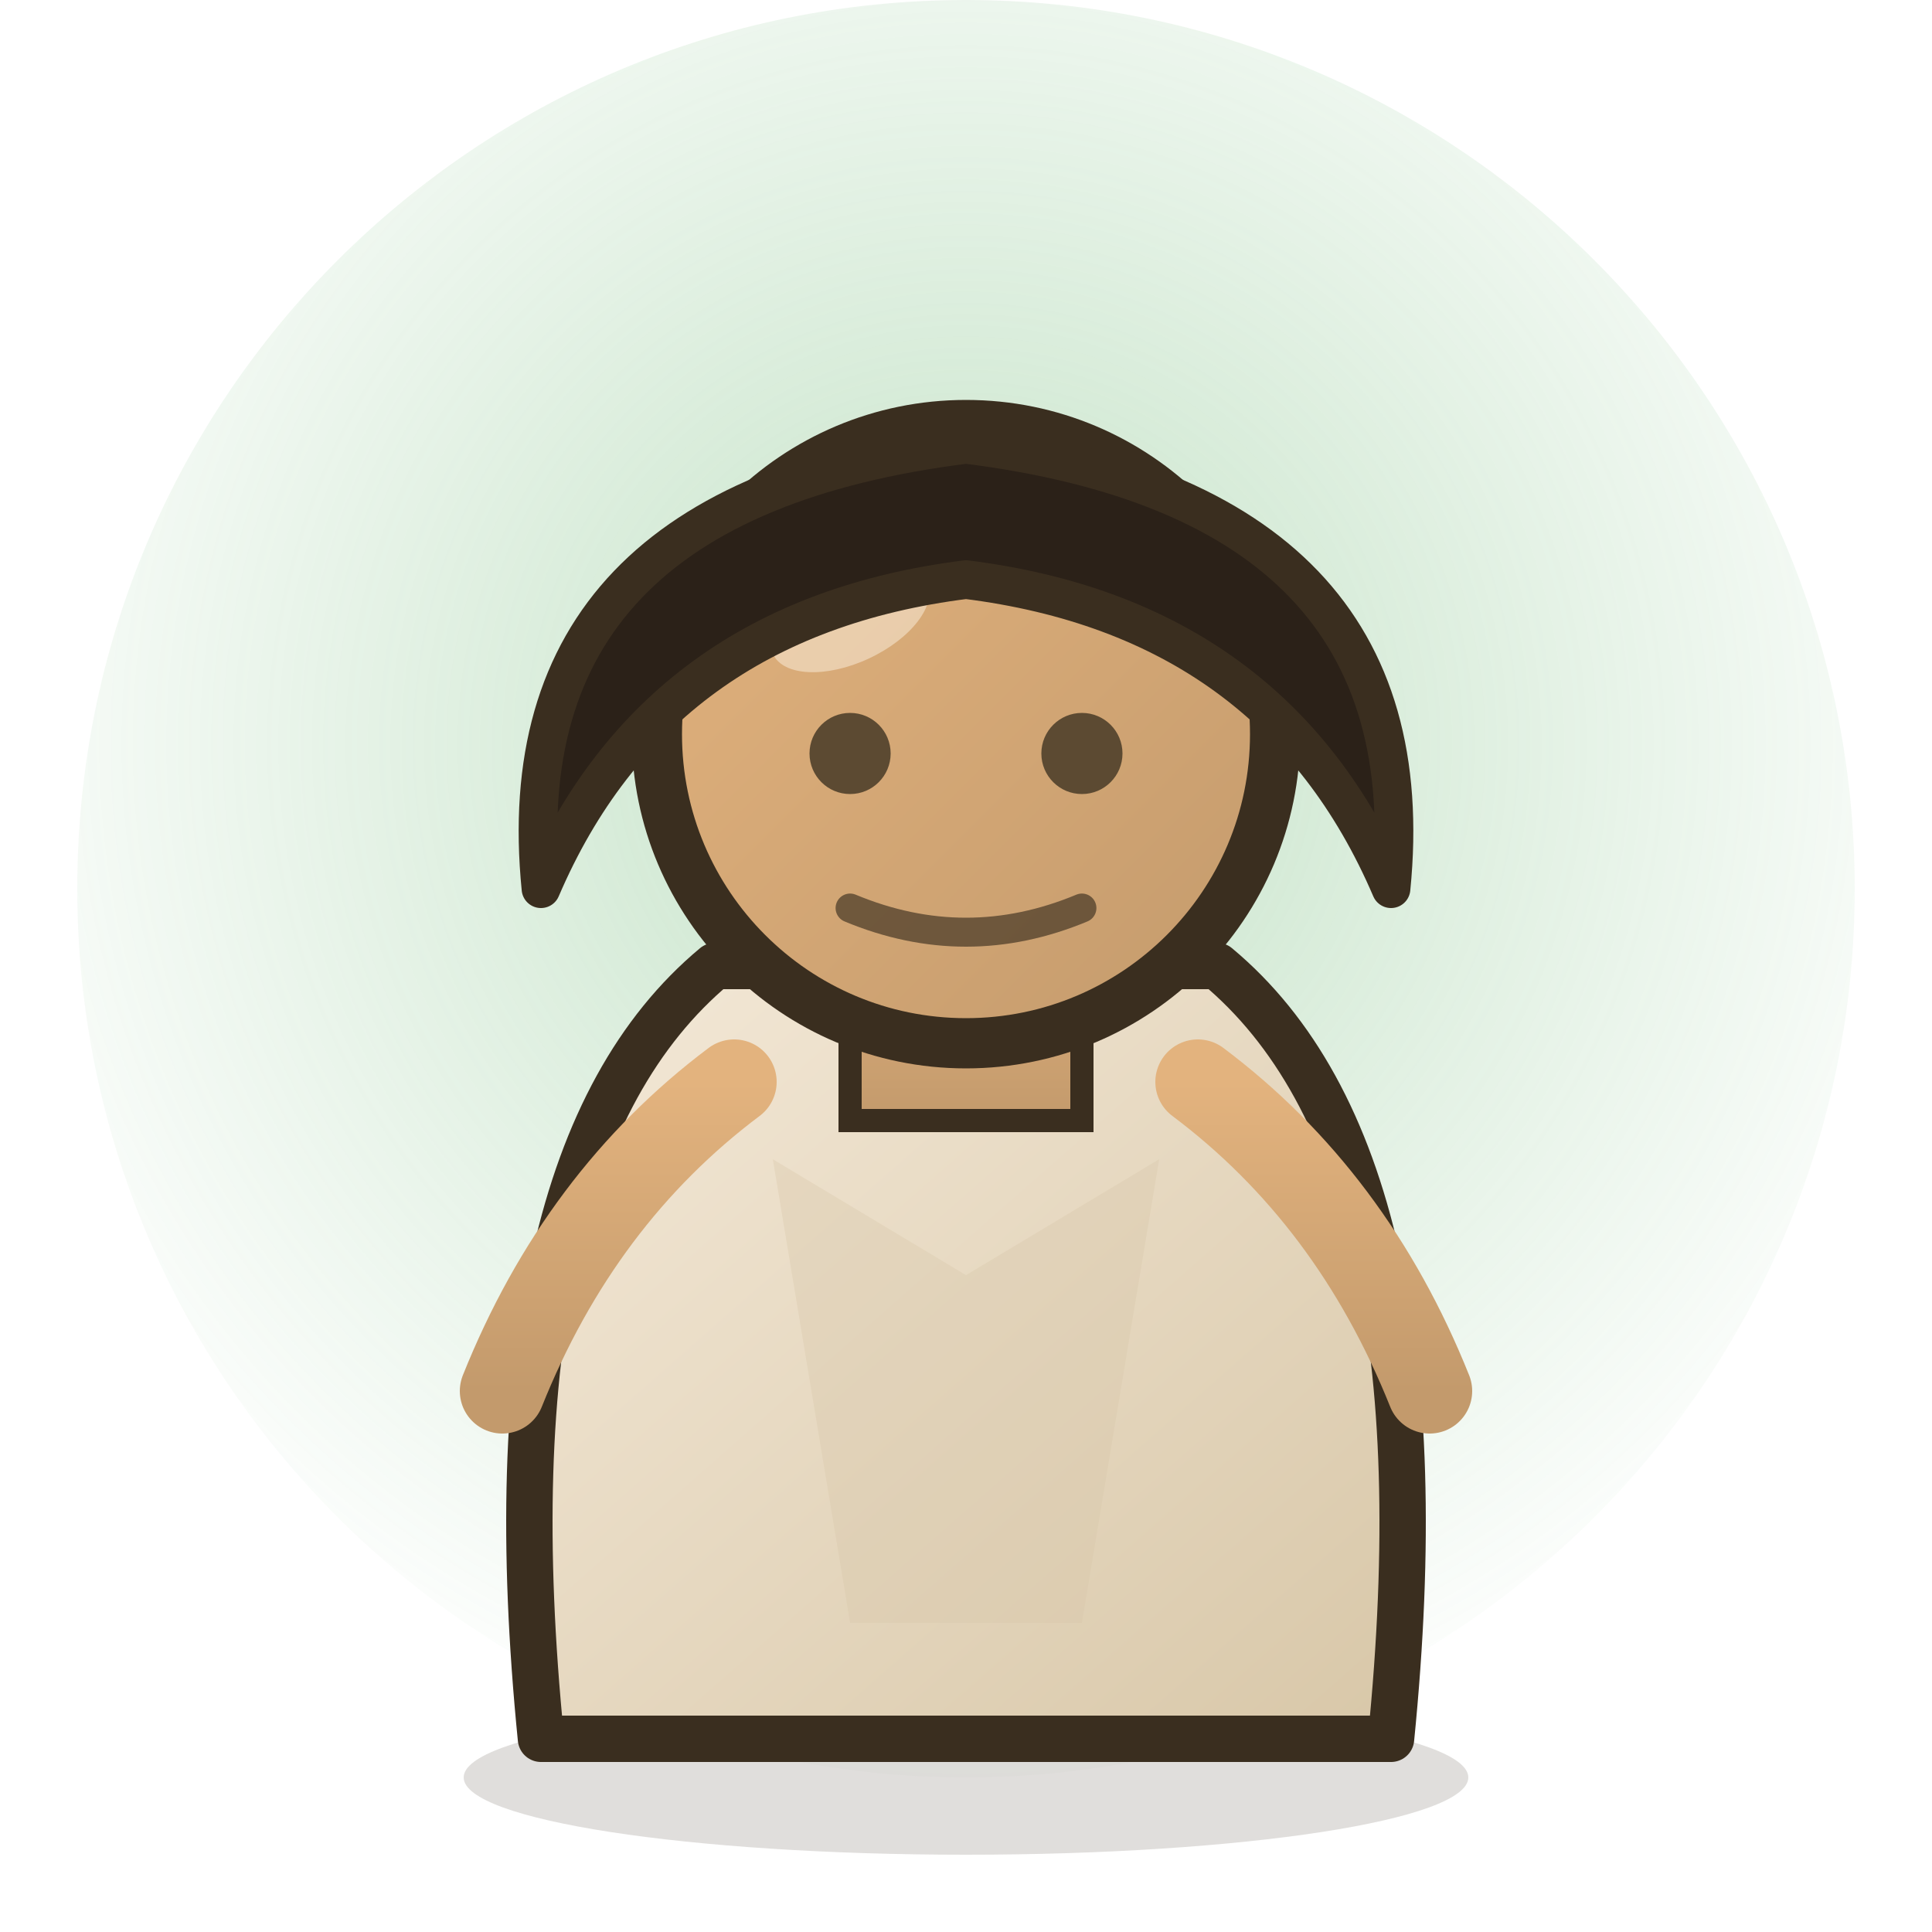
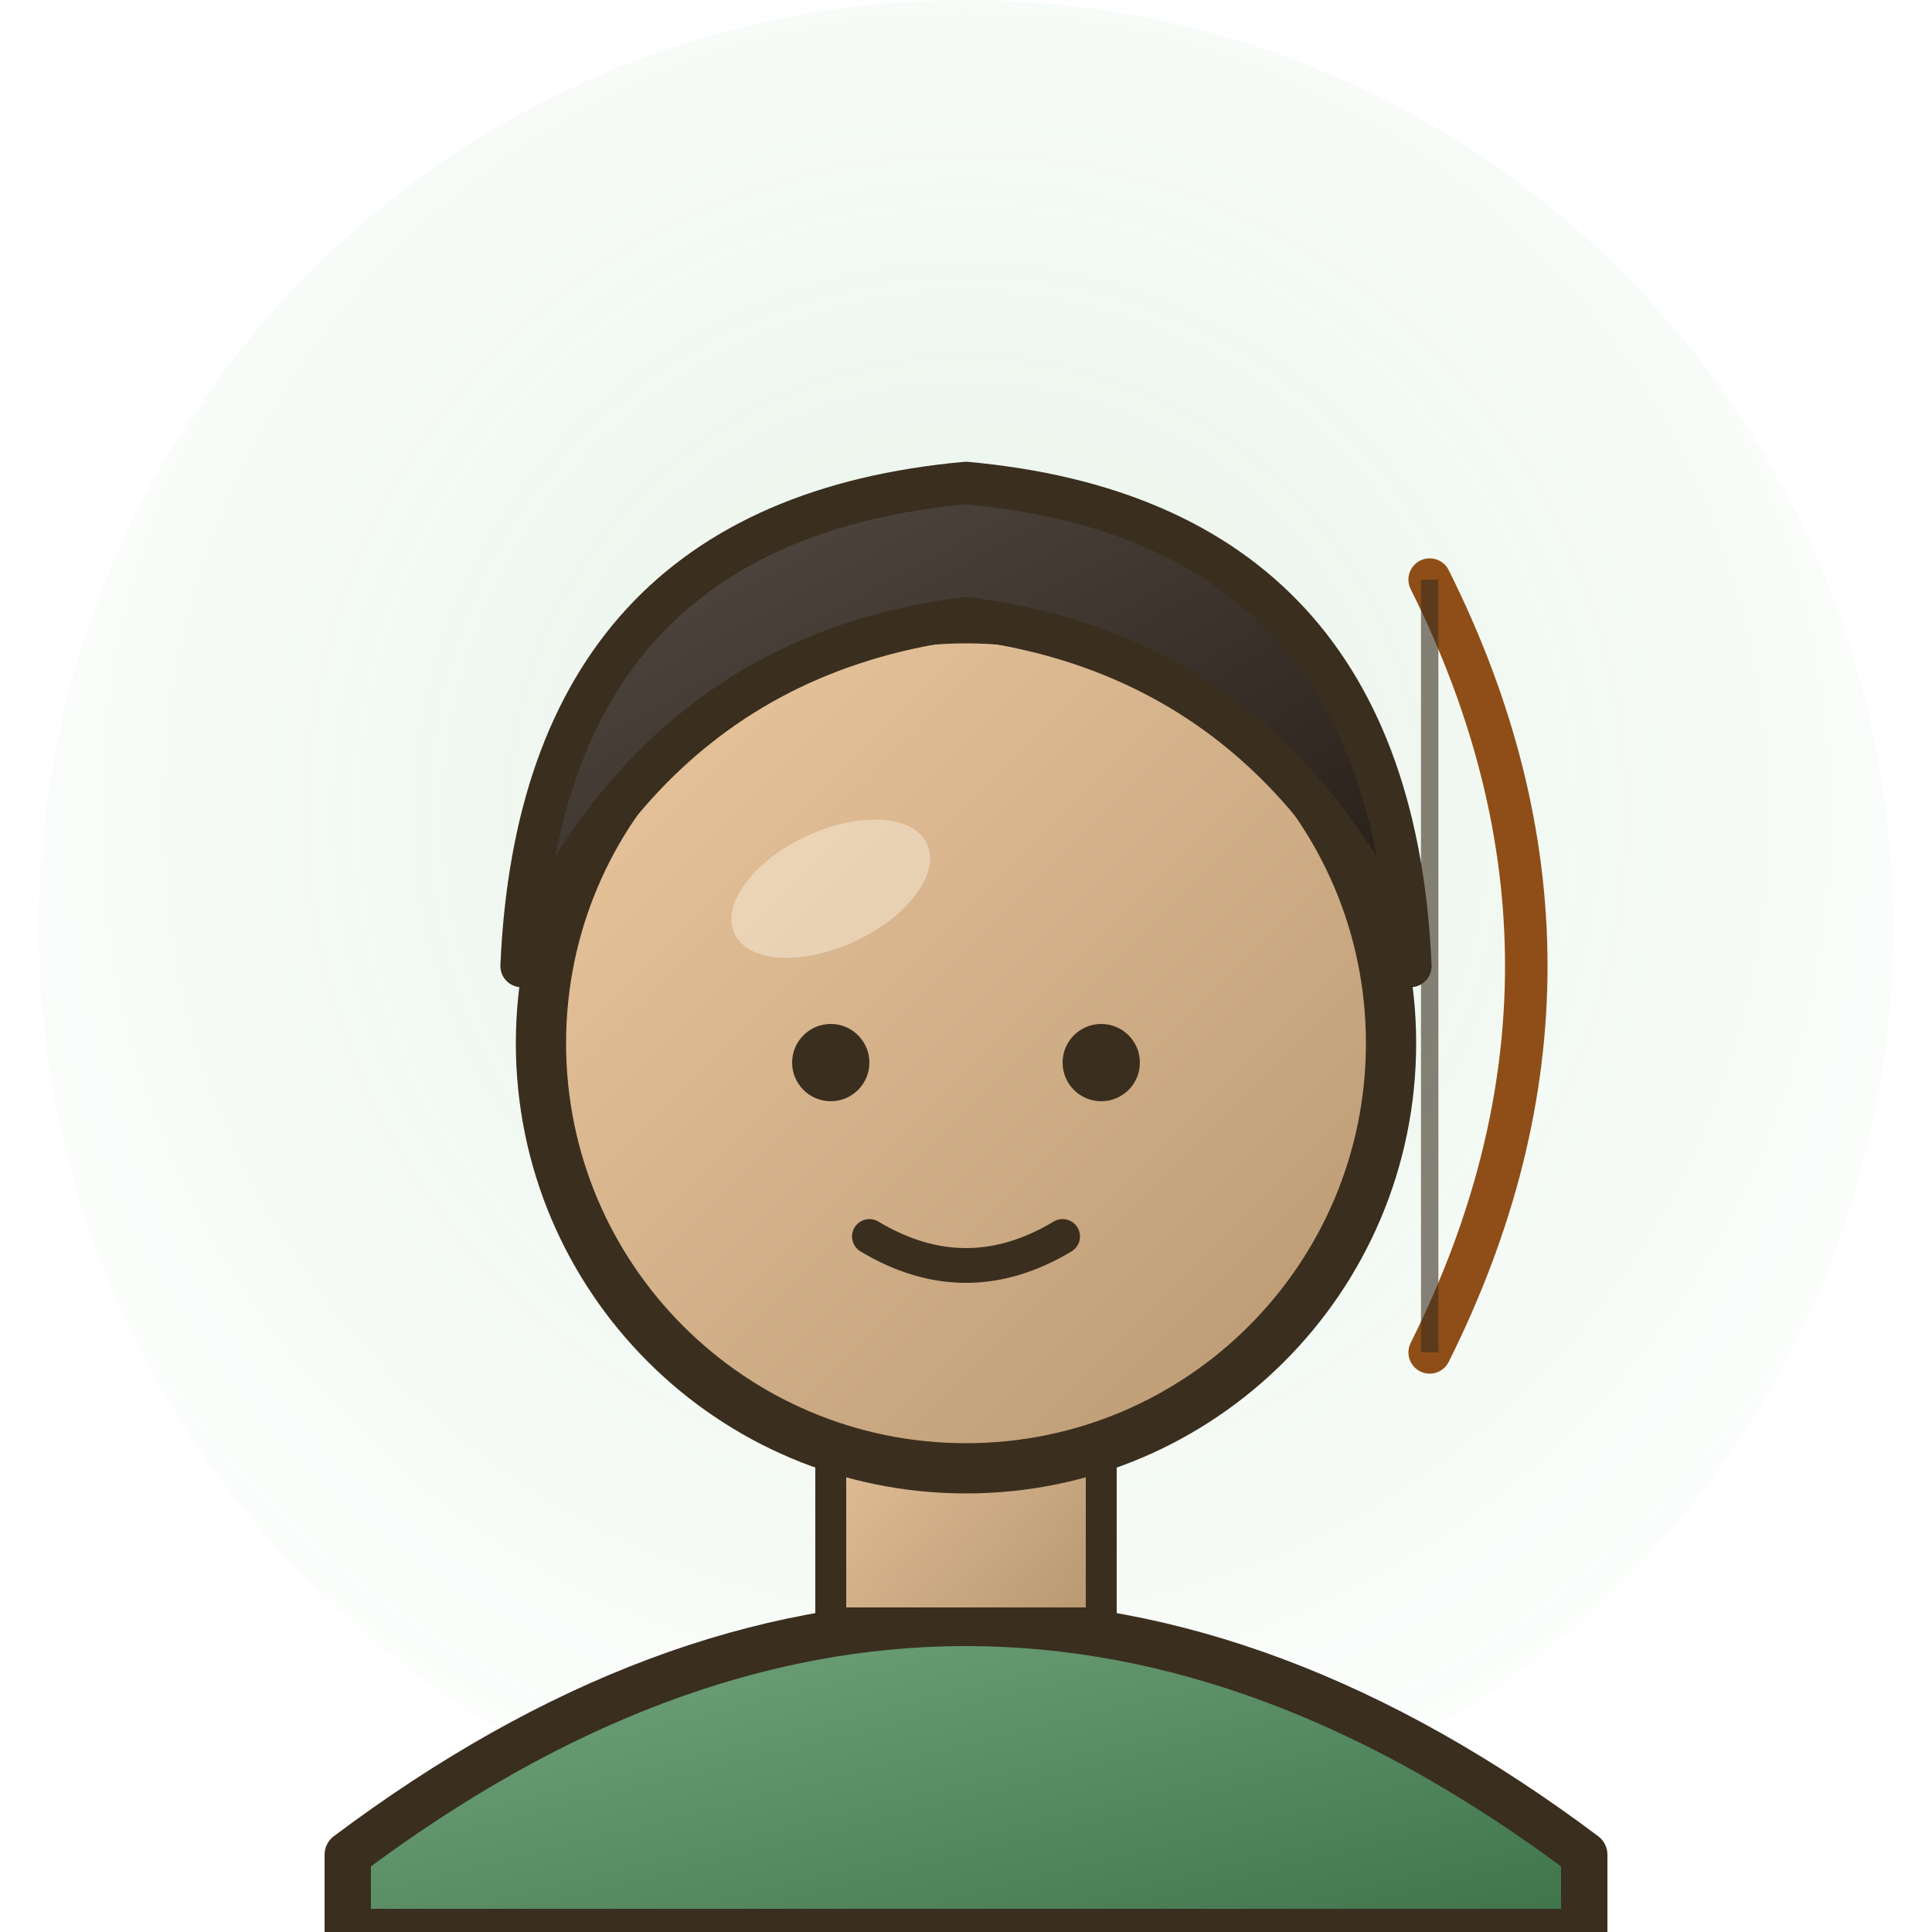
<svg xmlns="http://www.w3.org/2000/svg" viewBox="0 0 100 100" width="100" height="100" preserveAspectRatio="none">
-   <radialGradient id="aura86" cx="50%" cy="42%" r="60%">
-     <stop offset="0%" stop-color="#63B36A" stop-opacity="0.38" />
+   <radialGradient id="aura343" cx="50%" cy="44%" r="62%">
+     <stop offset="0%" stop-color="#63B36A" stop-opacity="0.16" />
    <stop offset="100%" stop-color="#63B36A" stop-opacity="0" />
  </radialGradient>
-   <circle cx="50" cy="46" r="46" fill="url(#aura86)" />
-   <ellipse cx="50" cy="92" rx="26" ry="4" fill="#3A2E1F" opacity="0.16" />
-   <linearGradient id="robe86" x1="0" y1="0" x2="1" y2="1">
-     <stop offset="0%" stop-color="#F4E9D8" />
-     <stop offset="100%" stop-color="#D8C7A8" />
+   <circle cx="50" cy="48" r="48" fill="url(#aura343)" />
+   <ellipse cx="50" cy="93" rx="24" ry="3.6" fill="#3A2E1F" opacity="0.16" />
+   <linearGradient id="dg340" x1="0" y1="0" x2="1" y2="1">
+     <stop offset="0%" stop-color="#75a87f" />
+     <stop offset="100%" stop-color="#3e7249" />
  </linearGradient>
-   <path d="M 28 90 Q 25 60 37 50 L 63 50 Q 75 60 72 90 Z" fill="url(#robe86)" stroke="#3A2E1F" stroke-width="2.4" stroke-linejoin="round" />
-   <path d="M 44 84 L 40 60 L 50 66 L 60 60 L 56 84 Z" fill="#D8C7A8" opacity="0.35" />
-   <linearGradient id="skin86a" x1="0" y1="0" x2="0" y2="1">
-     <stop offset="0%" stop-color="#E3B37E" />
-     <stop offset="100%" stop-color="#c39a6c" />
+   <linearGradient id="dg341" x1="0" y1="0" x2="1" y2="1">
+     <stop offset="0%" stop-color="#edc9a0" />
+     <stop offset="100%" stop-color="#b79670" />
  </linearGradient>
-   <path d="M 38 56 Q 30 62 26 72" fill="none" stroke="url(#skin86a)" stroke-width="4.4" stroke-linecap="round" />
-   <path d="M 62 56 Q 70 62 74 72" fill="none" stroke="url(#skin86a)" stroke-width="4.4" stroke-linecap="round" />
-   <rect x="44" y="46" width="12" height="12" fill="url(#skin86a)" stroke="#3A2E1F" stroke-width="1.2" />
-   <linearGradient id="skin86b" x1="0" y1="0" x2="1" y2="1">
-     <stop offset="0%" stop-color="#E3B37E" />
-     <stop offset="100%" stop-color="#c39a6c" />
+   <linearGradient id="dg342" x1="0" y1="0" x2="1" y2="1">
+     <stop offset="0%" stop-color="#554d46" />
+     <stop offset="100%" stop-color="#231b14" />
  </linearGradient>
-   <circle cx="50" cy="38" r="16" fill="url(#skin86b)" stroke="#3A2E1F" stroke-width="2.6" />
-   <ellipse cx="44" cy="32" rx="4.4" ry="2.3" fill="#FFF8EC" opacity="0.45" transform="rotate(-25 44 32)" />
-   <path d="M 28 46 Q 26 26 50 23 Q 74 26 72 46 Q 66 32 50 30 Q 34 32 28 46 Z" fill="#2B2118" stroke="#3A2E1F" stroke-width="2" stroke-linejoin="round" />
-   <circle cx="44" cy="39" r="2.1" fill="#5C4A32" />
-   <circle cx="56" cy="39" r="2.1" fill="#5C4A32" />
-   <path d="M 44 47 Q 50 49.5 56 47" fill="none" stroke="#3A2E1F" stroke-width="1.5" stroke-linecap="round" opacity="0.65" />
+   <path d="M 18 96 Q 50 72 82 96 L 82 100 L 18 100 Z" fill="url(#dg340)" stroke="#3A2E1F" stroke-width="2.4" stroke-linejoin="round" />
+   <rect x="43" y="68" width="14" height="16" fill="url(#dg341)" stroke="#3A2E1F" stroke-width="1.6" />
+   <circle cx="50" cy="54" r="22" fill="url(#dg341)" stroke="#3A2E1F" stroke-width="2.6" />
+   <ellipse cx="43" cy="46" rx="5.5" ry="3" fill="#FFF8EC" opacity="0.4" transform="rotate(-25 43 46)" />
+   <path d="M 27 50 Q 28 27 50 25 Q 72 27 73 50 Q 66 34 50 32 Q 34 34 27 50 Z" fill="url(#dg342)" stroke="#3A2E1F" stroke-width="2.2" stroke-linejoin="round" />
+   <circle cx="43" cy="55" r="2" fill="#3A2E1F" />
+   <circle cx="57" cy="55" r="2" fill="#3A2E1F" />
+   <path d="M 45 64 Q 50 67 55 64" stroke="#3A2E1F" stroke-width="1.8" fill="none" stroke-linecap="round" />
+   <path d="M 74 30 Q 84 50 74 70" fill="none" stroke="#8F4E17" stroke-width="2.2" stroke-linecap="round" />
+   <line x1="74" y1="30" x2="74" y2="70" stroke="#3A2E1F" stroke-width="0.9" opacity="0.6" />
</svg>
